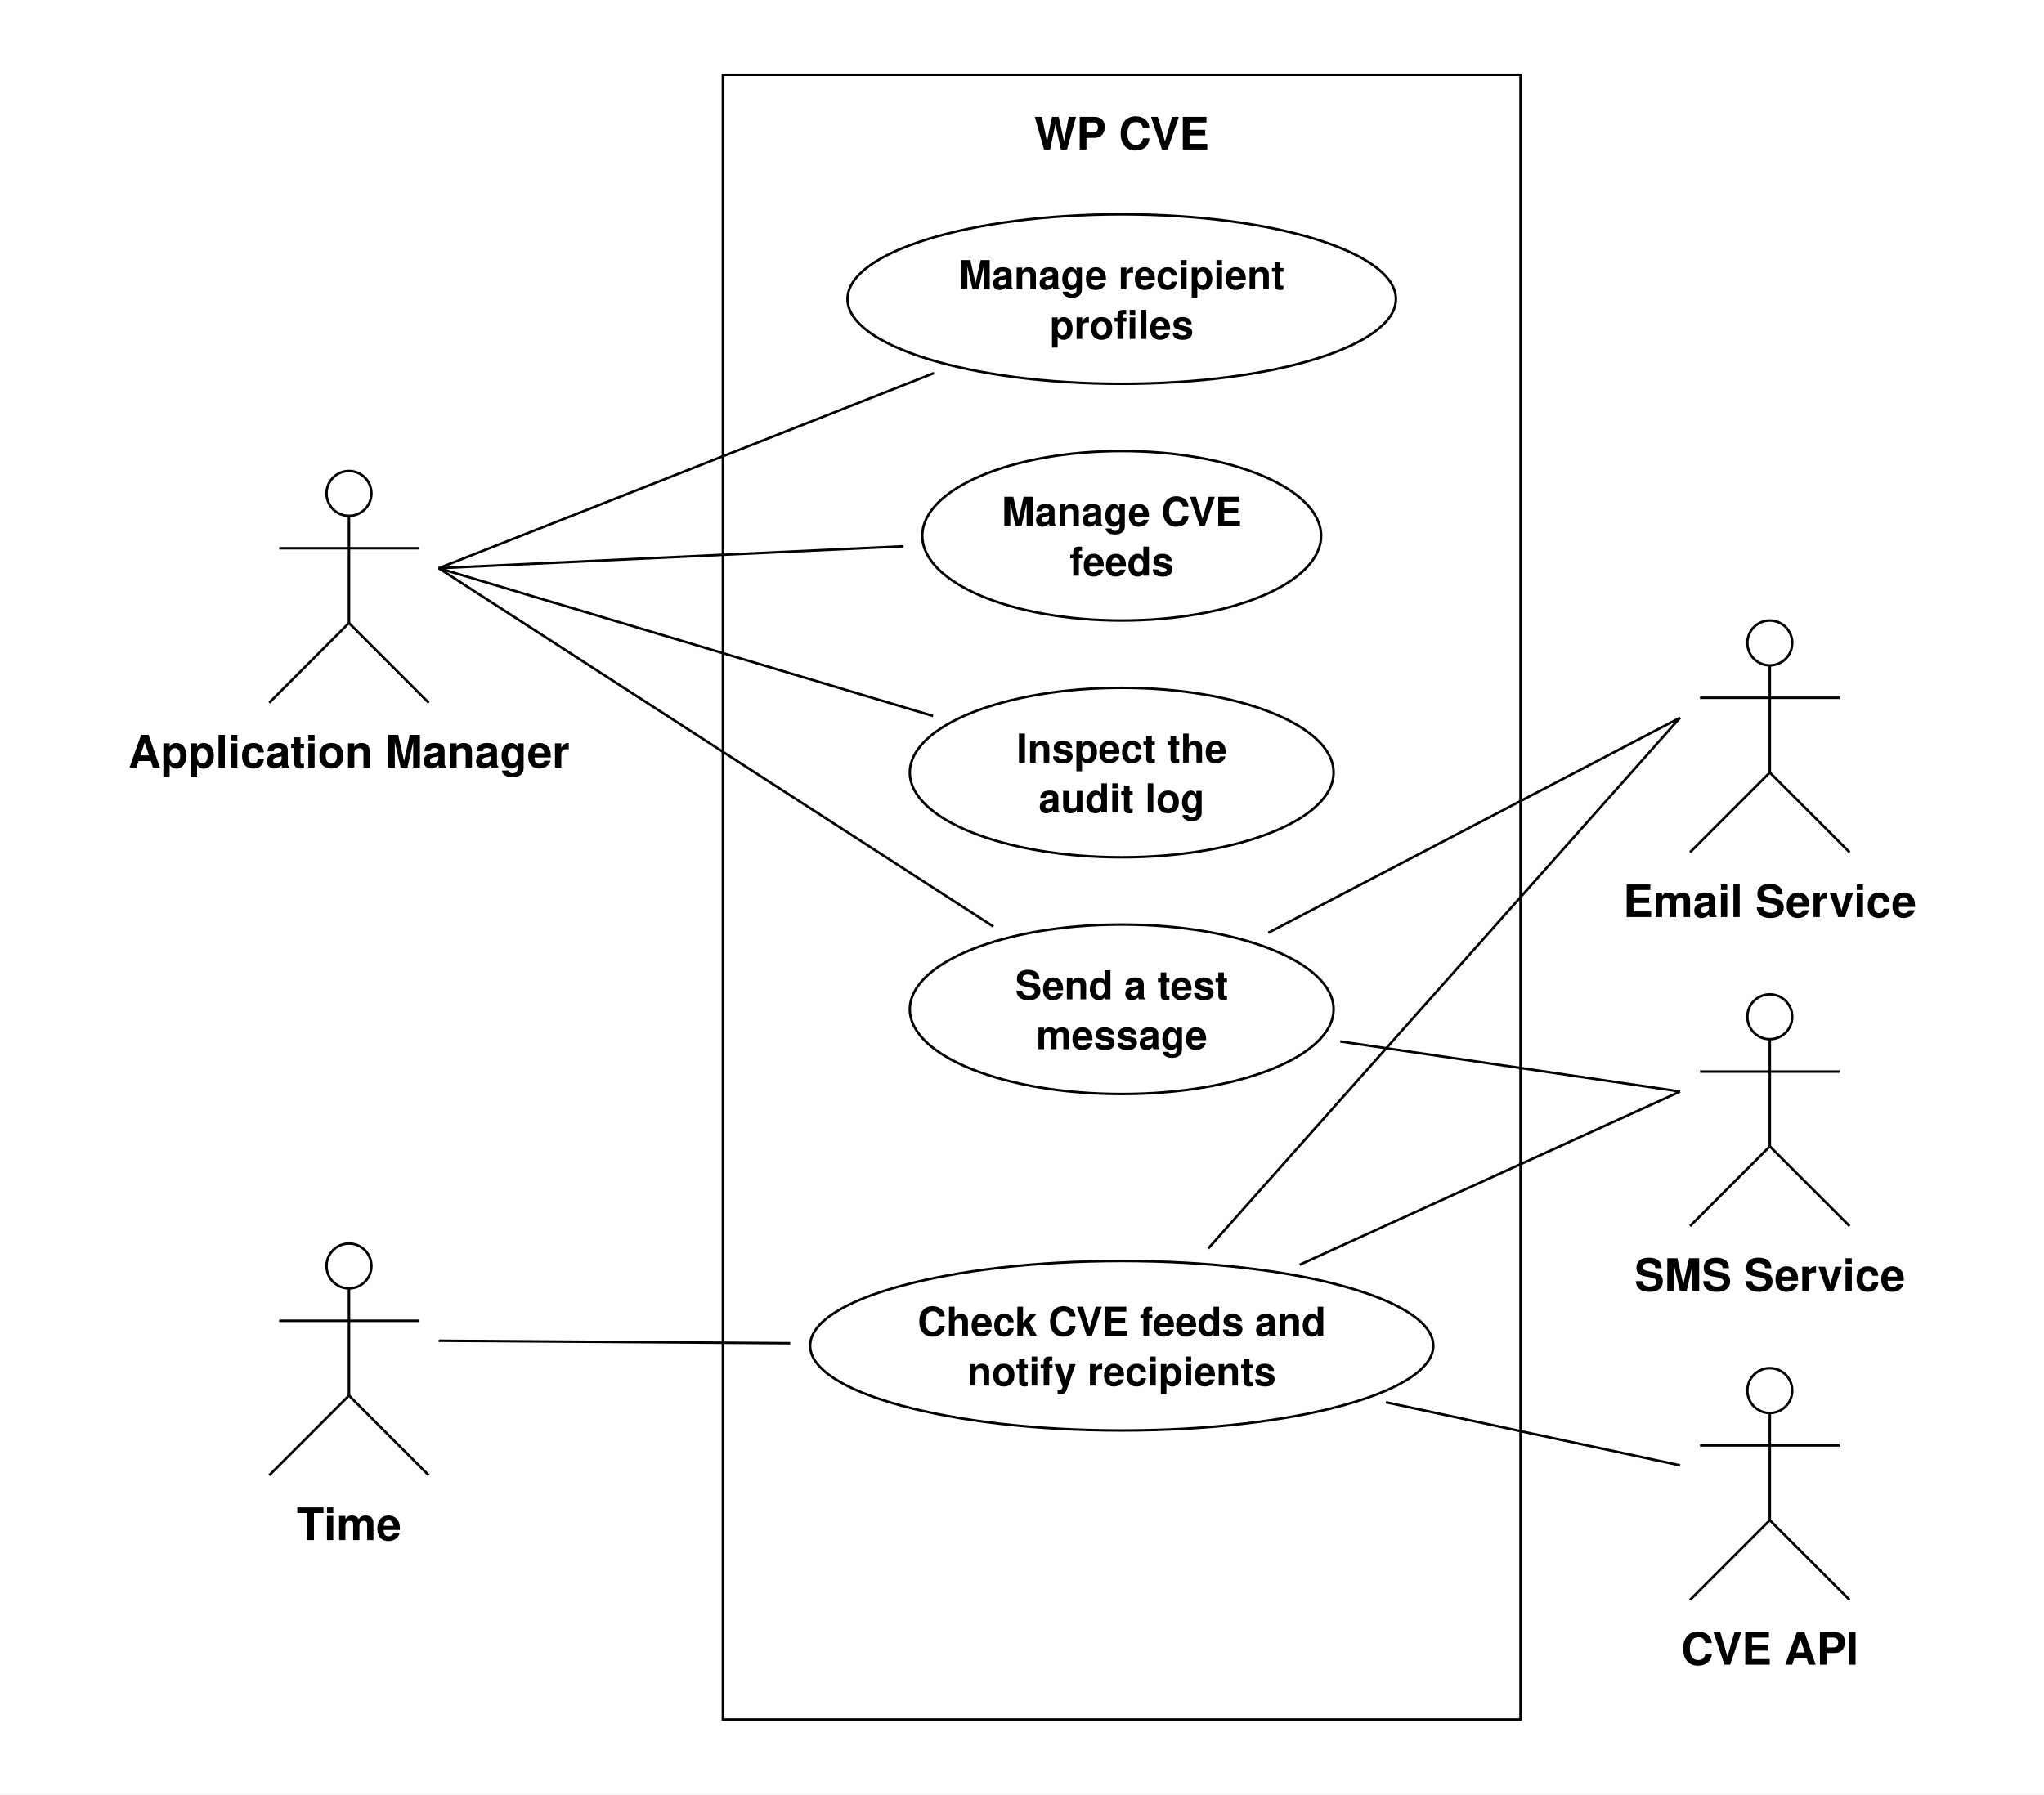
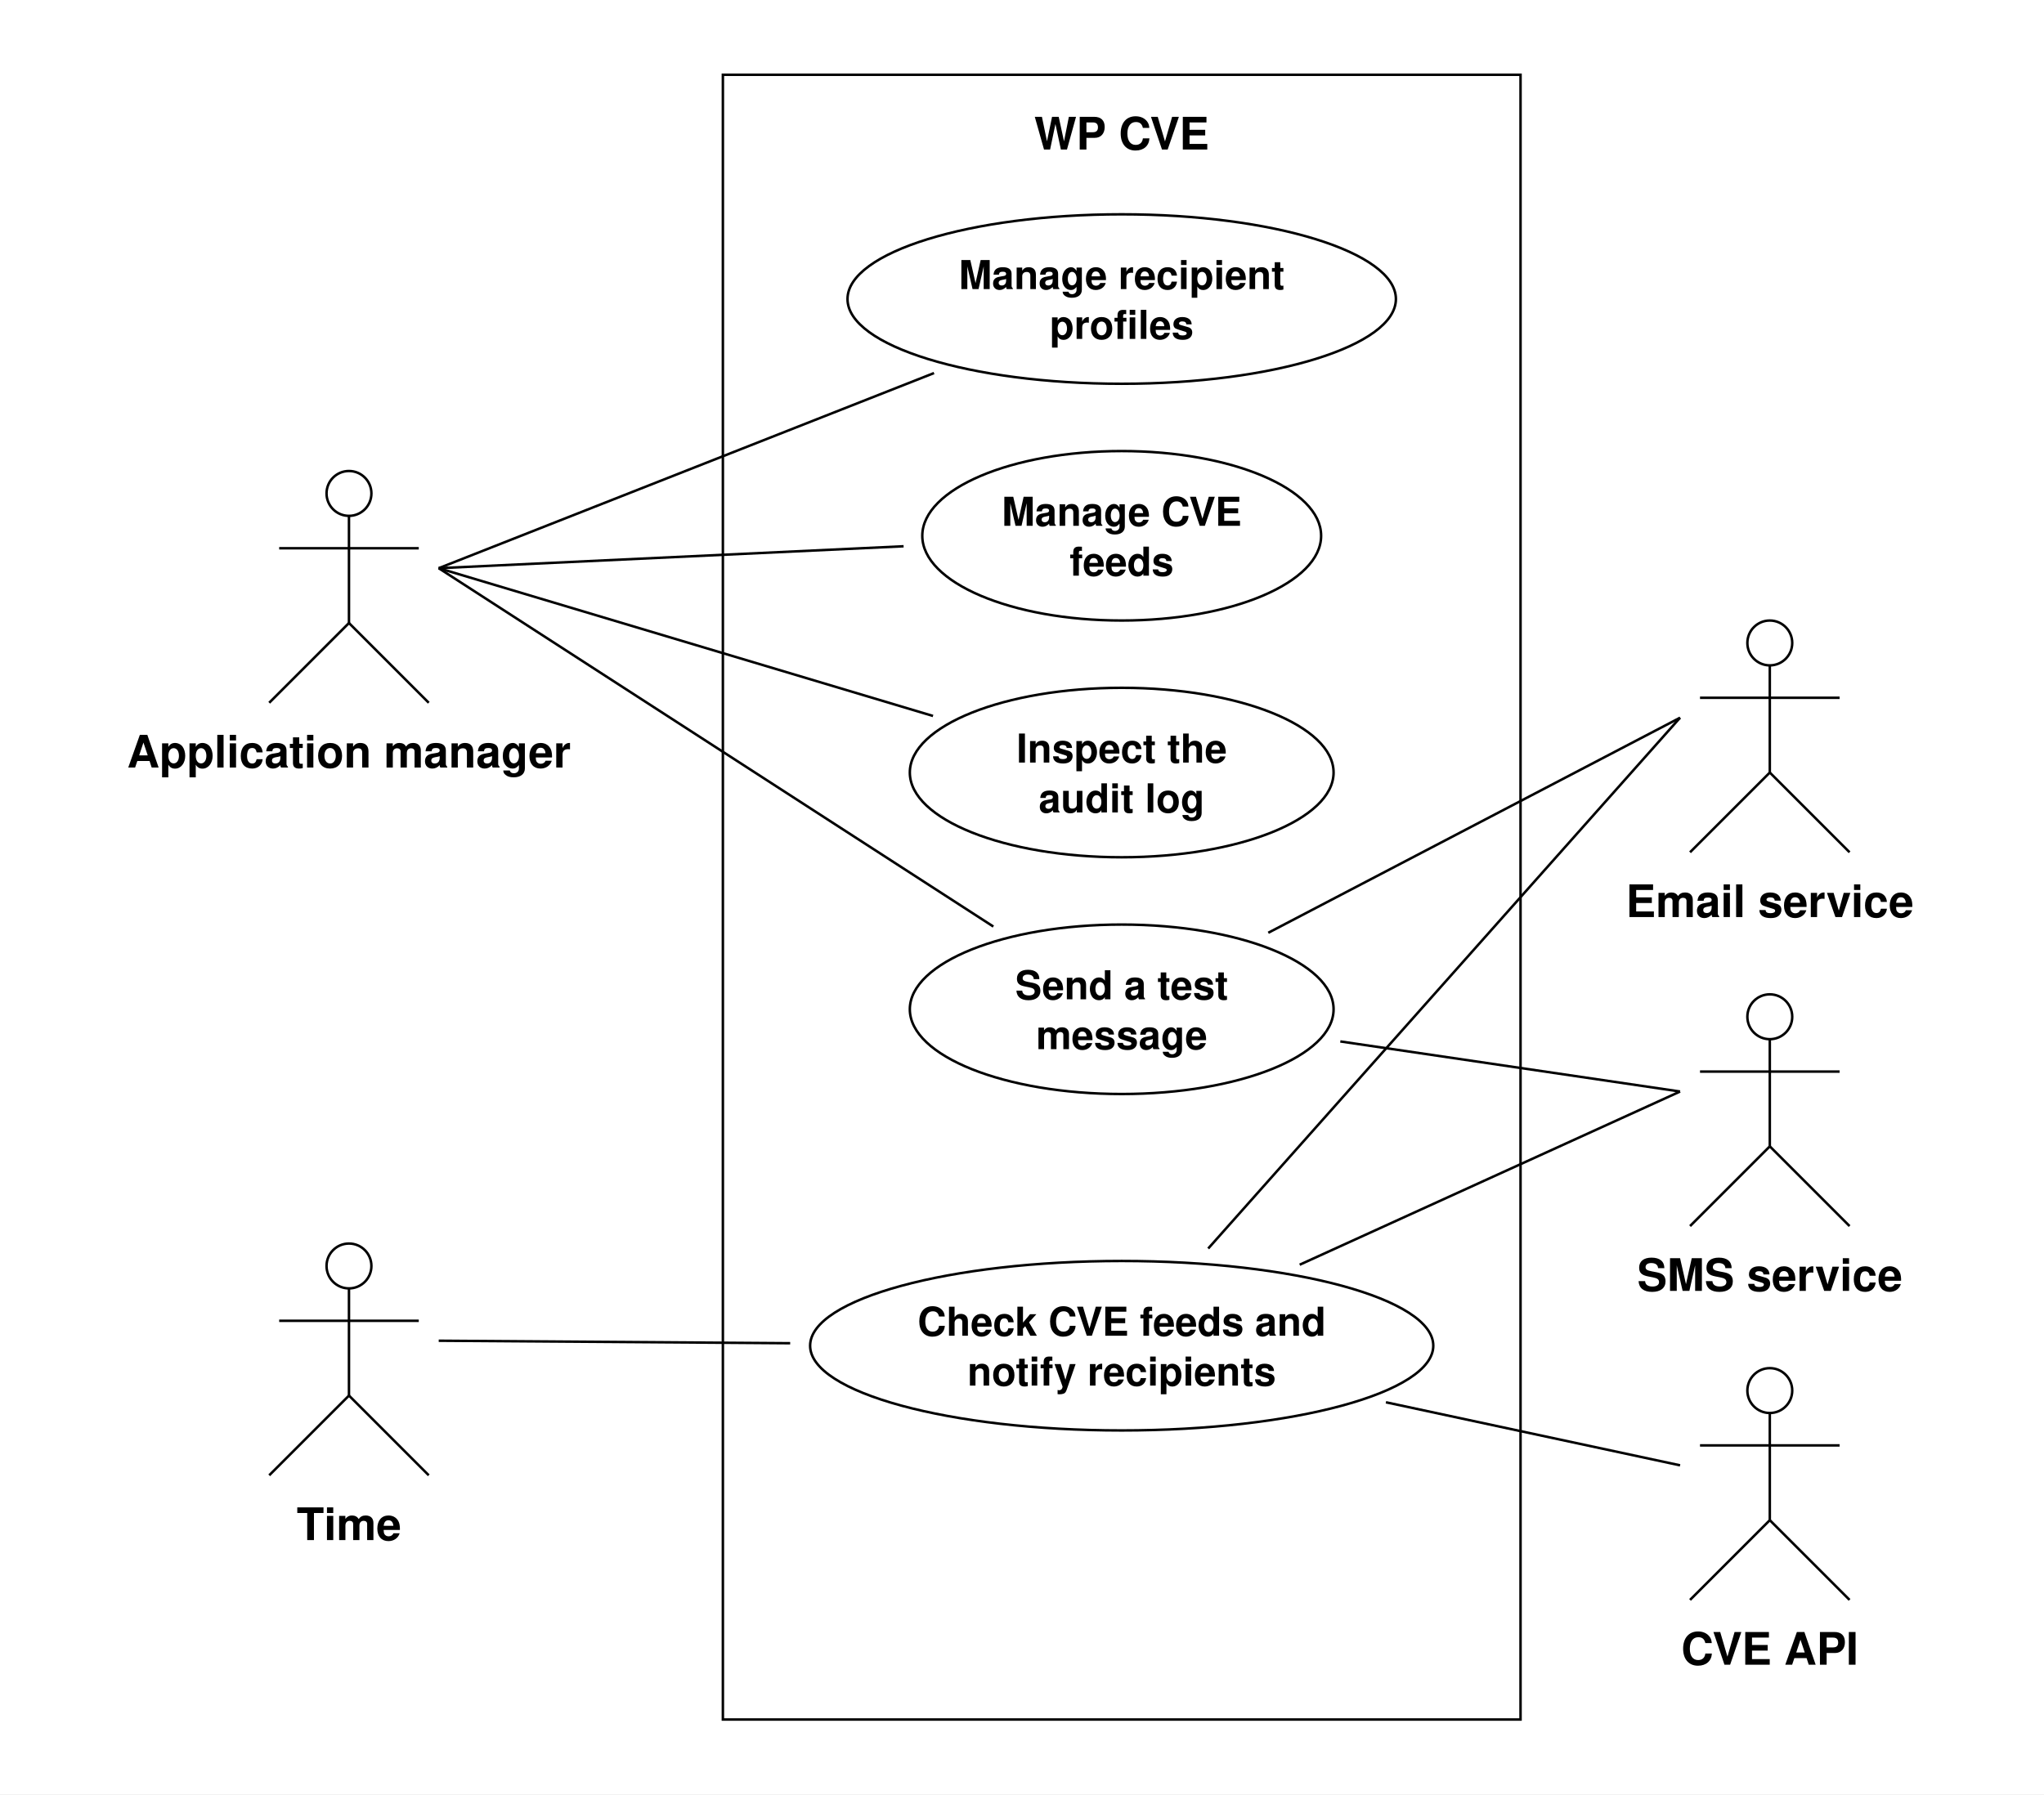
<svg xmlns="http://www.w3.org/2000/svg" viewBox="0 0 820 720" width="820" height="720" font-family="Helvetica, Arial, sans-serif" font-weight="700" role="img" aria-label="product-scope-diagram">
  <rect width="820" height="720" fill="#ffffff" />
  <rect x="290" y="30" width="320" height="660" fill="none" stroke="#000000" stroke-width="1" />
  <text x="450.0" y="60" font-size="18" text-anchor="middle" fill="#000000">WP CVE</text>
  <line x1="176.0" y1="228.0" x2="374.7" y2="149.7" stroke="#000000" stroke-width="1" />
  <line x1="176.0" y1="228.0" x2="362.5" y2="219.2" stroke="#000000" stroke-width="1" />
  <line x1="176.0" y1="228.0" x2="374.3" y2="287.3" stroke="#000000" stroke-width="1" />
  <line x1="176.0" y1="228.0" x2="398.5" y2="371.8" stroke="#000000" stroke-width="1" />
  <line x1="176.0" y1="538.0" x2="317.0" y2="539.0" stroke="#000000" stroke-width="1" />
  <line x1="674.0" y1="288.0" x2="484.7" y2="501.0" stroke="#000000" stroke-width="1" />
  <line x1="674.0" y1="438.0" x2="521.4" y2="507.5" stroke="#000000" stroke-width="1" />
  <line x1="674.0" y1="588.0" x2="556.0" y2="562.7" stroke="#000000" stroke-width="1" />
  <line x1="674.0" y1="288.0" x2="508.8" y2="374.3" stroke="#000000" stroke-width="1" />
  <line x1="674.0" y1="438.0" x2="537.7" y2="417.9" stroke="#000000" stroke-width="1" />
  <ellipse cx="450.0" cy="120" rx="110.0" ry="34" fill="#ffffff" stroke="#000000" stroke-width="1" />
  <text x="450.0" y="116" font-size="16" text-anchor="middle" fill="#000000">Manage recipient</text>
  <text x="450.0" y="136" font-size="16" text-anchor="middle" fill="#000000">profiles</text>
  <ellipse cx="450.0" cy="215" rx="80.0" ry="34" fill="#ffffff" stroke="#000000" stroke-width="1" />
  <text x="450.0" y="211" font-size="16" text-anchor="middle" fill="#000000">Manage CVE</text>
  <text x="450.0" y="231" font-size="16" text-anchor="middle" fill="#000000">feeds</text>
  <ellipse cx="450.0" cy="310" rx="85.0" ry="34" fill="#ffffff" stroke="#000000" stroke-width="1" />
  <text x="450.0" y="306" font-size="16" text-anchor="middle" fill="#000000">Inspect the</text>
  <text x="450.0" y="326" font-size="16" text-anchor="middle" fill="#000000">audit log</text>
  <ellipse cx="450.0" cy="405" rx="85.0" ry="34" fill="#ffffff" stroke="#000000" stroke-width="1" />
  <text x="450.0" y="401" font-size="16" text-anchor="middle" fill="#000000">Send a test</text>
  <text x="450.0" y="421" font-size="16" text-anchor="middle" fill="#000000">message</text>
  <ellipse cx="450.0" cy="540" rx="125.0" ry="34" fill="#ffffff" stroke="#000000" stroke-width="1" />
  <text x="450.0" y="536" font-size="16" text-anchor="middle" fill="#000000">Check CVE feeds and</text>
  <text x="450.0" y="556" font-size="16" text-anchor="middle" fill="#000000">notify recipients</text>
  <circle cx="140" cy="198" r="9" fill="#ffffff" stroke="#000000" stroke-width="1" />
  <line x1="140" y1="207" x2="140" y2="250" stroke="#000000" stroke-width="1" fill="none" />
  <line x1="112" y1="220" x2="168" y2="220" stroke="#000000" stroke-width="1" fill="none" />
  <line x1="140" y1="250" x2="108" y2="282" stroke="#000000" stroke-width="1" fill="none" />
  <line x1="140" y1="250" x2="172" y2="282" stroke="#000000" stroke-width="1" fill="none" />
-   <text x="140" y="308" font-size="18" text-anchor="middle" fill="#000000">Application Manager</text>
+   <text x="140" y="308" font-size="18" text-anchor="middle" fill="#000000">Application manager</text>
  <circle cx="140" cy="508" r="9" fill="#ffffff" stroke="#000000" stroke-width="1" />
  <line x1="140" y1="517" x2="140" y2="560" stroke="#000000" stroke-width="1" fill="none" />
  <line x1="112" y1="530" x2="168" y2="530" stroke="#000000" stroke-width="1" fill="none" />
  <line x1="140" y1="560" x2="108" y2="592" stroke="#000000" stroke-width="1" fill="none" />
  <line x1="140" y1="560" x2="172" y2="592" stroke="#000000" stroke-width="1" fill="none" />
  <text x="140" y="618" font-size="18" text-anchor="middle" fill="#000000">Time</text>
  <circle cx="710" cy="258" r="9" fill="#ffffff" stroke="#000000" stroke-width="1" />
  <line x1="710" y1="267" x2="710" y2="310" stroke="#000000" stroke-width="1" fill="none" />
  <line x1="682" y1="280" x2="738" y2="280" stroke="#000000" stroke-width="1" fill="none" />
  <line x1="710" y1="310" x2="678" y2="342" stroke="#000000" stroke-width="1" fill="none" />
  <line x1="710" y1="310" x2="742" y2="342" stroke="#000000" stroke-width="1" fill="none" />
-   <text x="710" y="368" font-size="18" text-anchor="middle" fill="#000000">Email Service</text>
+   <text x="710" y="368" font-size="18" text-anchor="middle" fill="#000000">Email service</text>
  <circle cx="710" cy="408" r="9" fill="#ffffff" stroke="#000000" stroke-width="1" />
  <line x1="710" y1="417" x2="710" y2="460" stroke="#000000" stroke-width="1" fill="none" />
  <line x1="682" y1="430" x2="738" y2="430" stroke="#000000" stroke-width="1" fill="none" />
  <line x1="710" y1="460" x2="678" y2="492" stroke="#000000" stroke-width="1" fill="none" />
  <line x1="710" y1="460" x2="742" y2="492" stroke="#000000" stroke-width="1" fill="none" />
-   <text x="710" y="518" font-size="18" text-anchor="middle" fill="#000000">SMS Service</text>
+   <text x="710" y="518" font-size="18" text-anchor="middle" fill="#000000">SMS service</text>
  <circle cx="710" cy="558" r="9" fill="#ffffff" stroke="#000000" stroke-width="1" />
  <line x1="710" y1="567" x2="710" y2="610" stroke="#000000" stroke-width="1" fill="none" />
  <line x1="682" y1="580" x2="738" y2="580" stroke="#000000" stroke-width="1" fill="none" />
  <line x1="710" y1="610" x2="678" y2="642" stroke="#000000" stroke-width="1" fill="none" />
  <line x1="710" y1="610" x2="742" y2="642" stroke="#000000" stroke-width="1" fill="none" />
  <text x="710" y="668" font-size="18" text-anchor="middle" fill="#000000">CVE API</text>
</svg>
